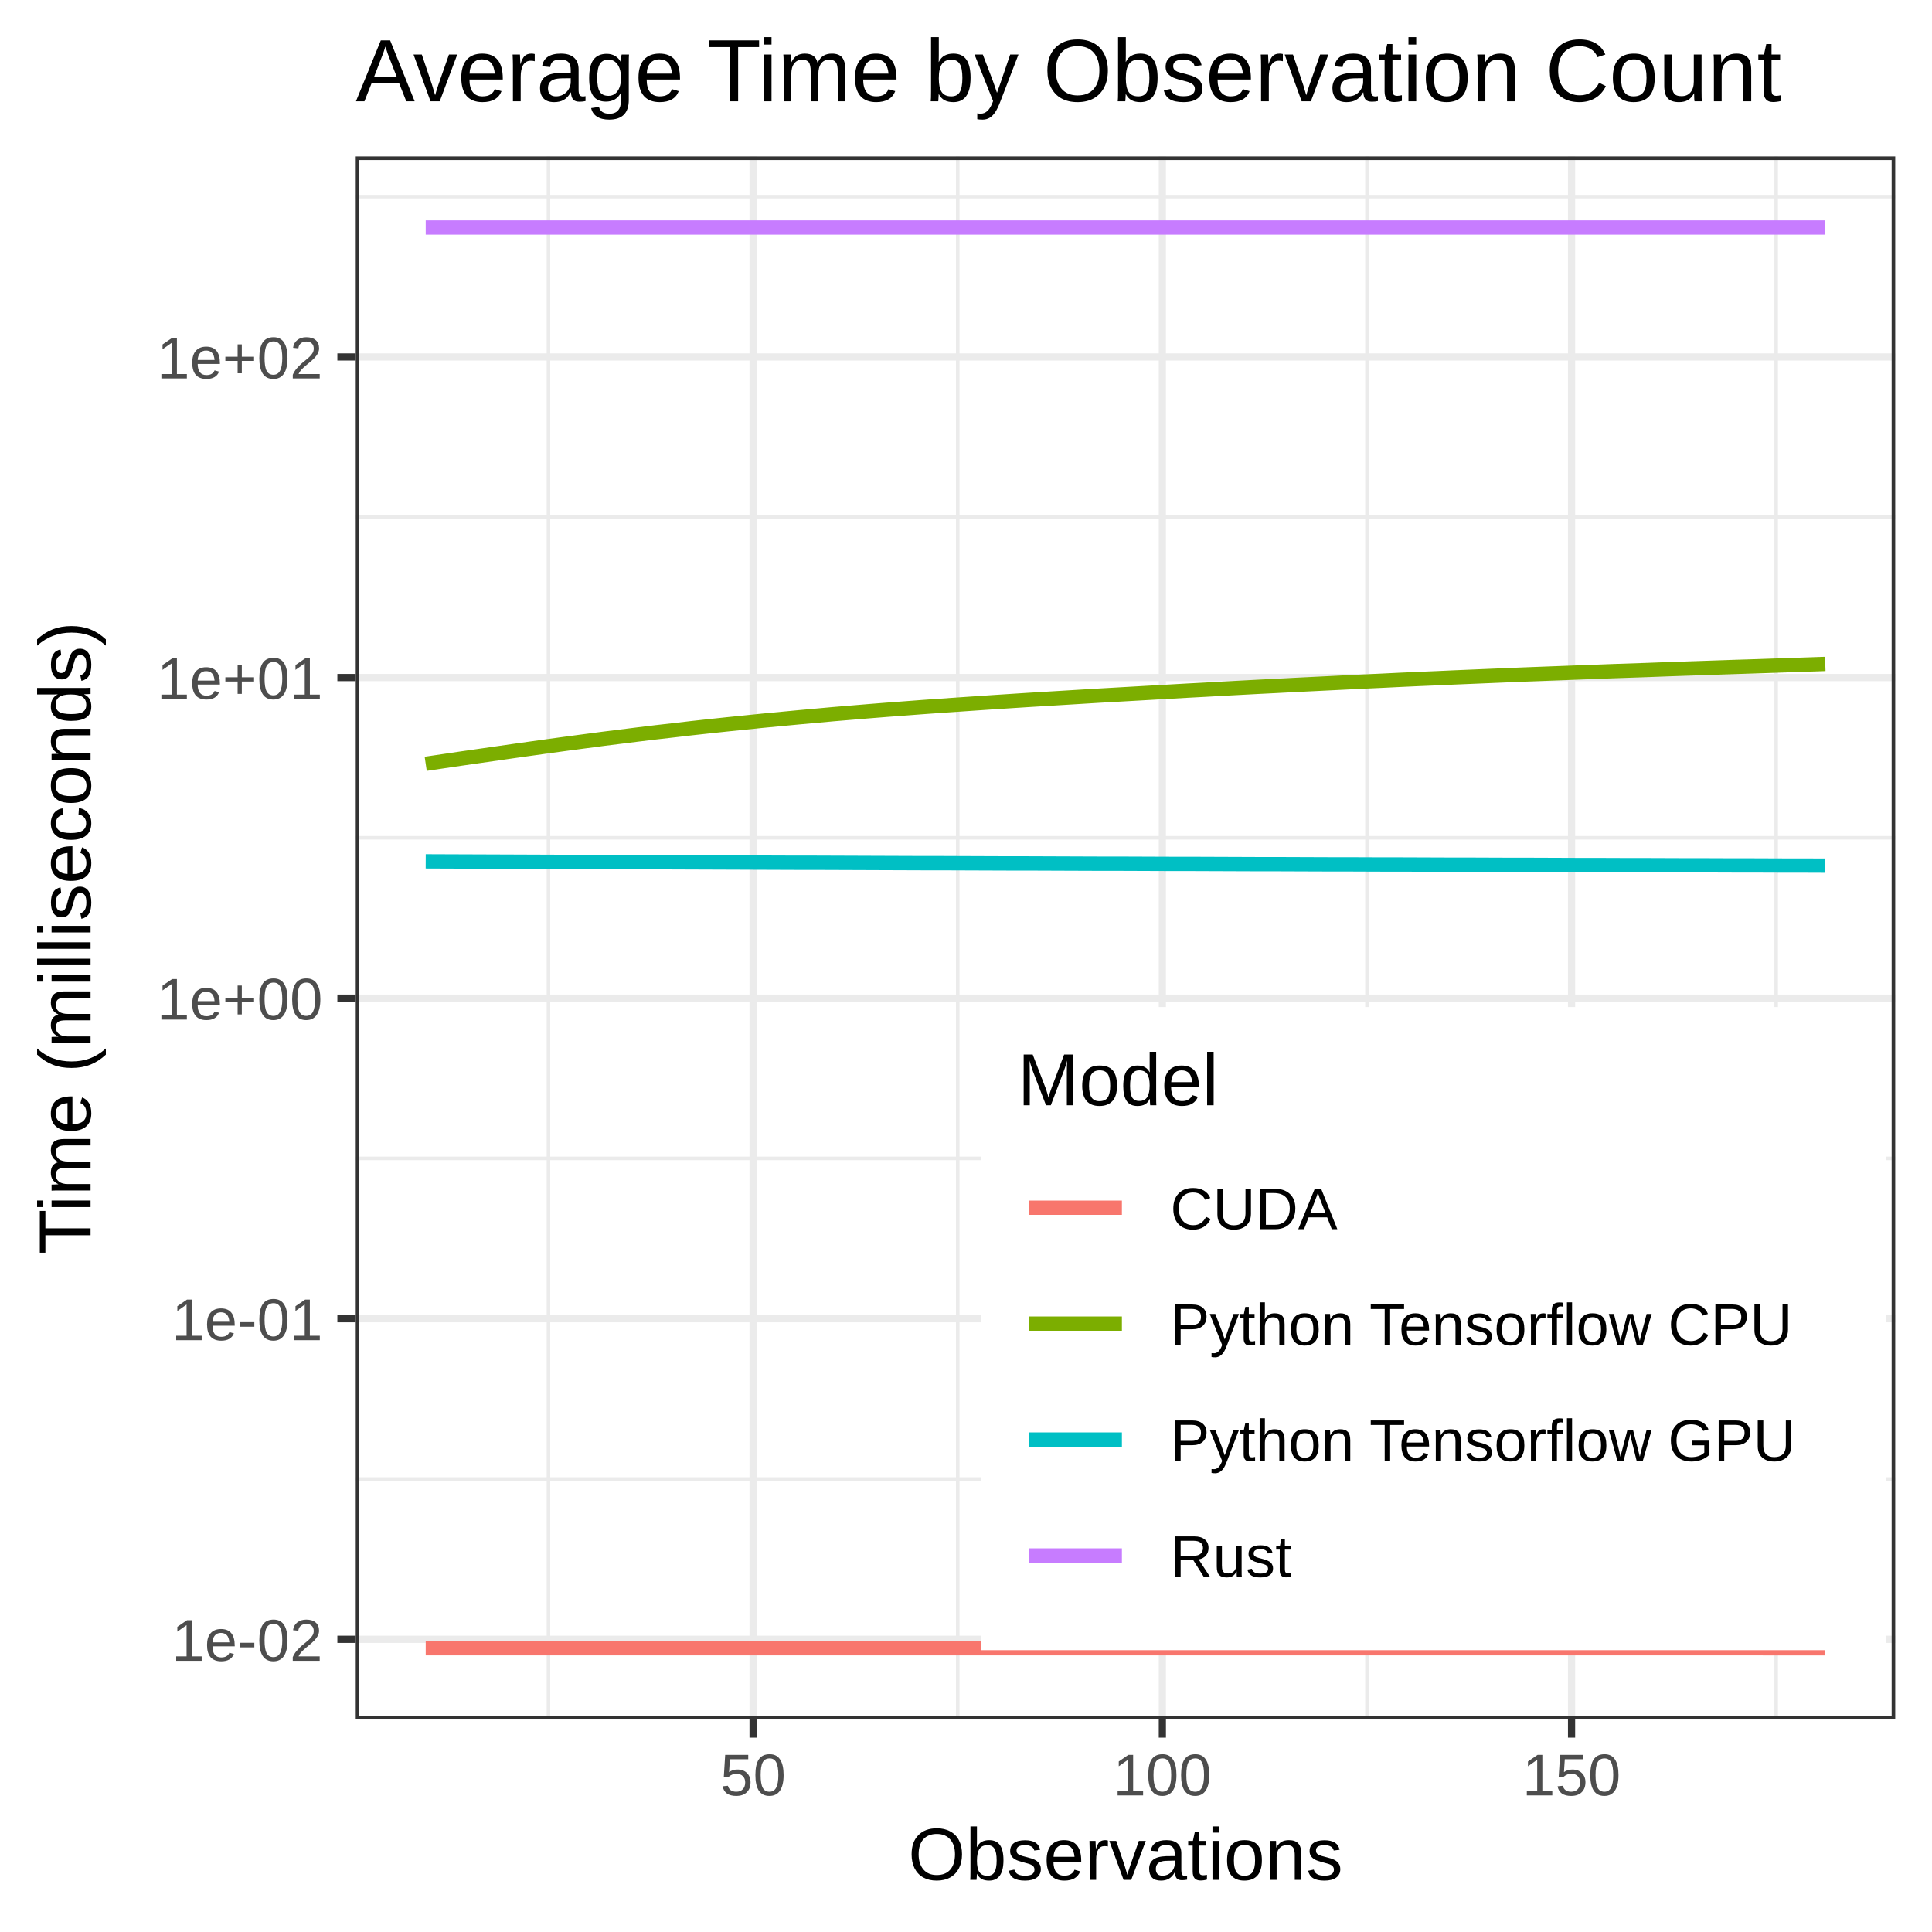
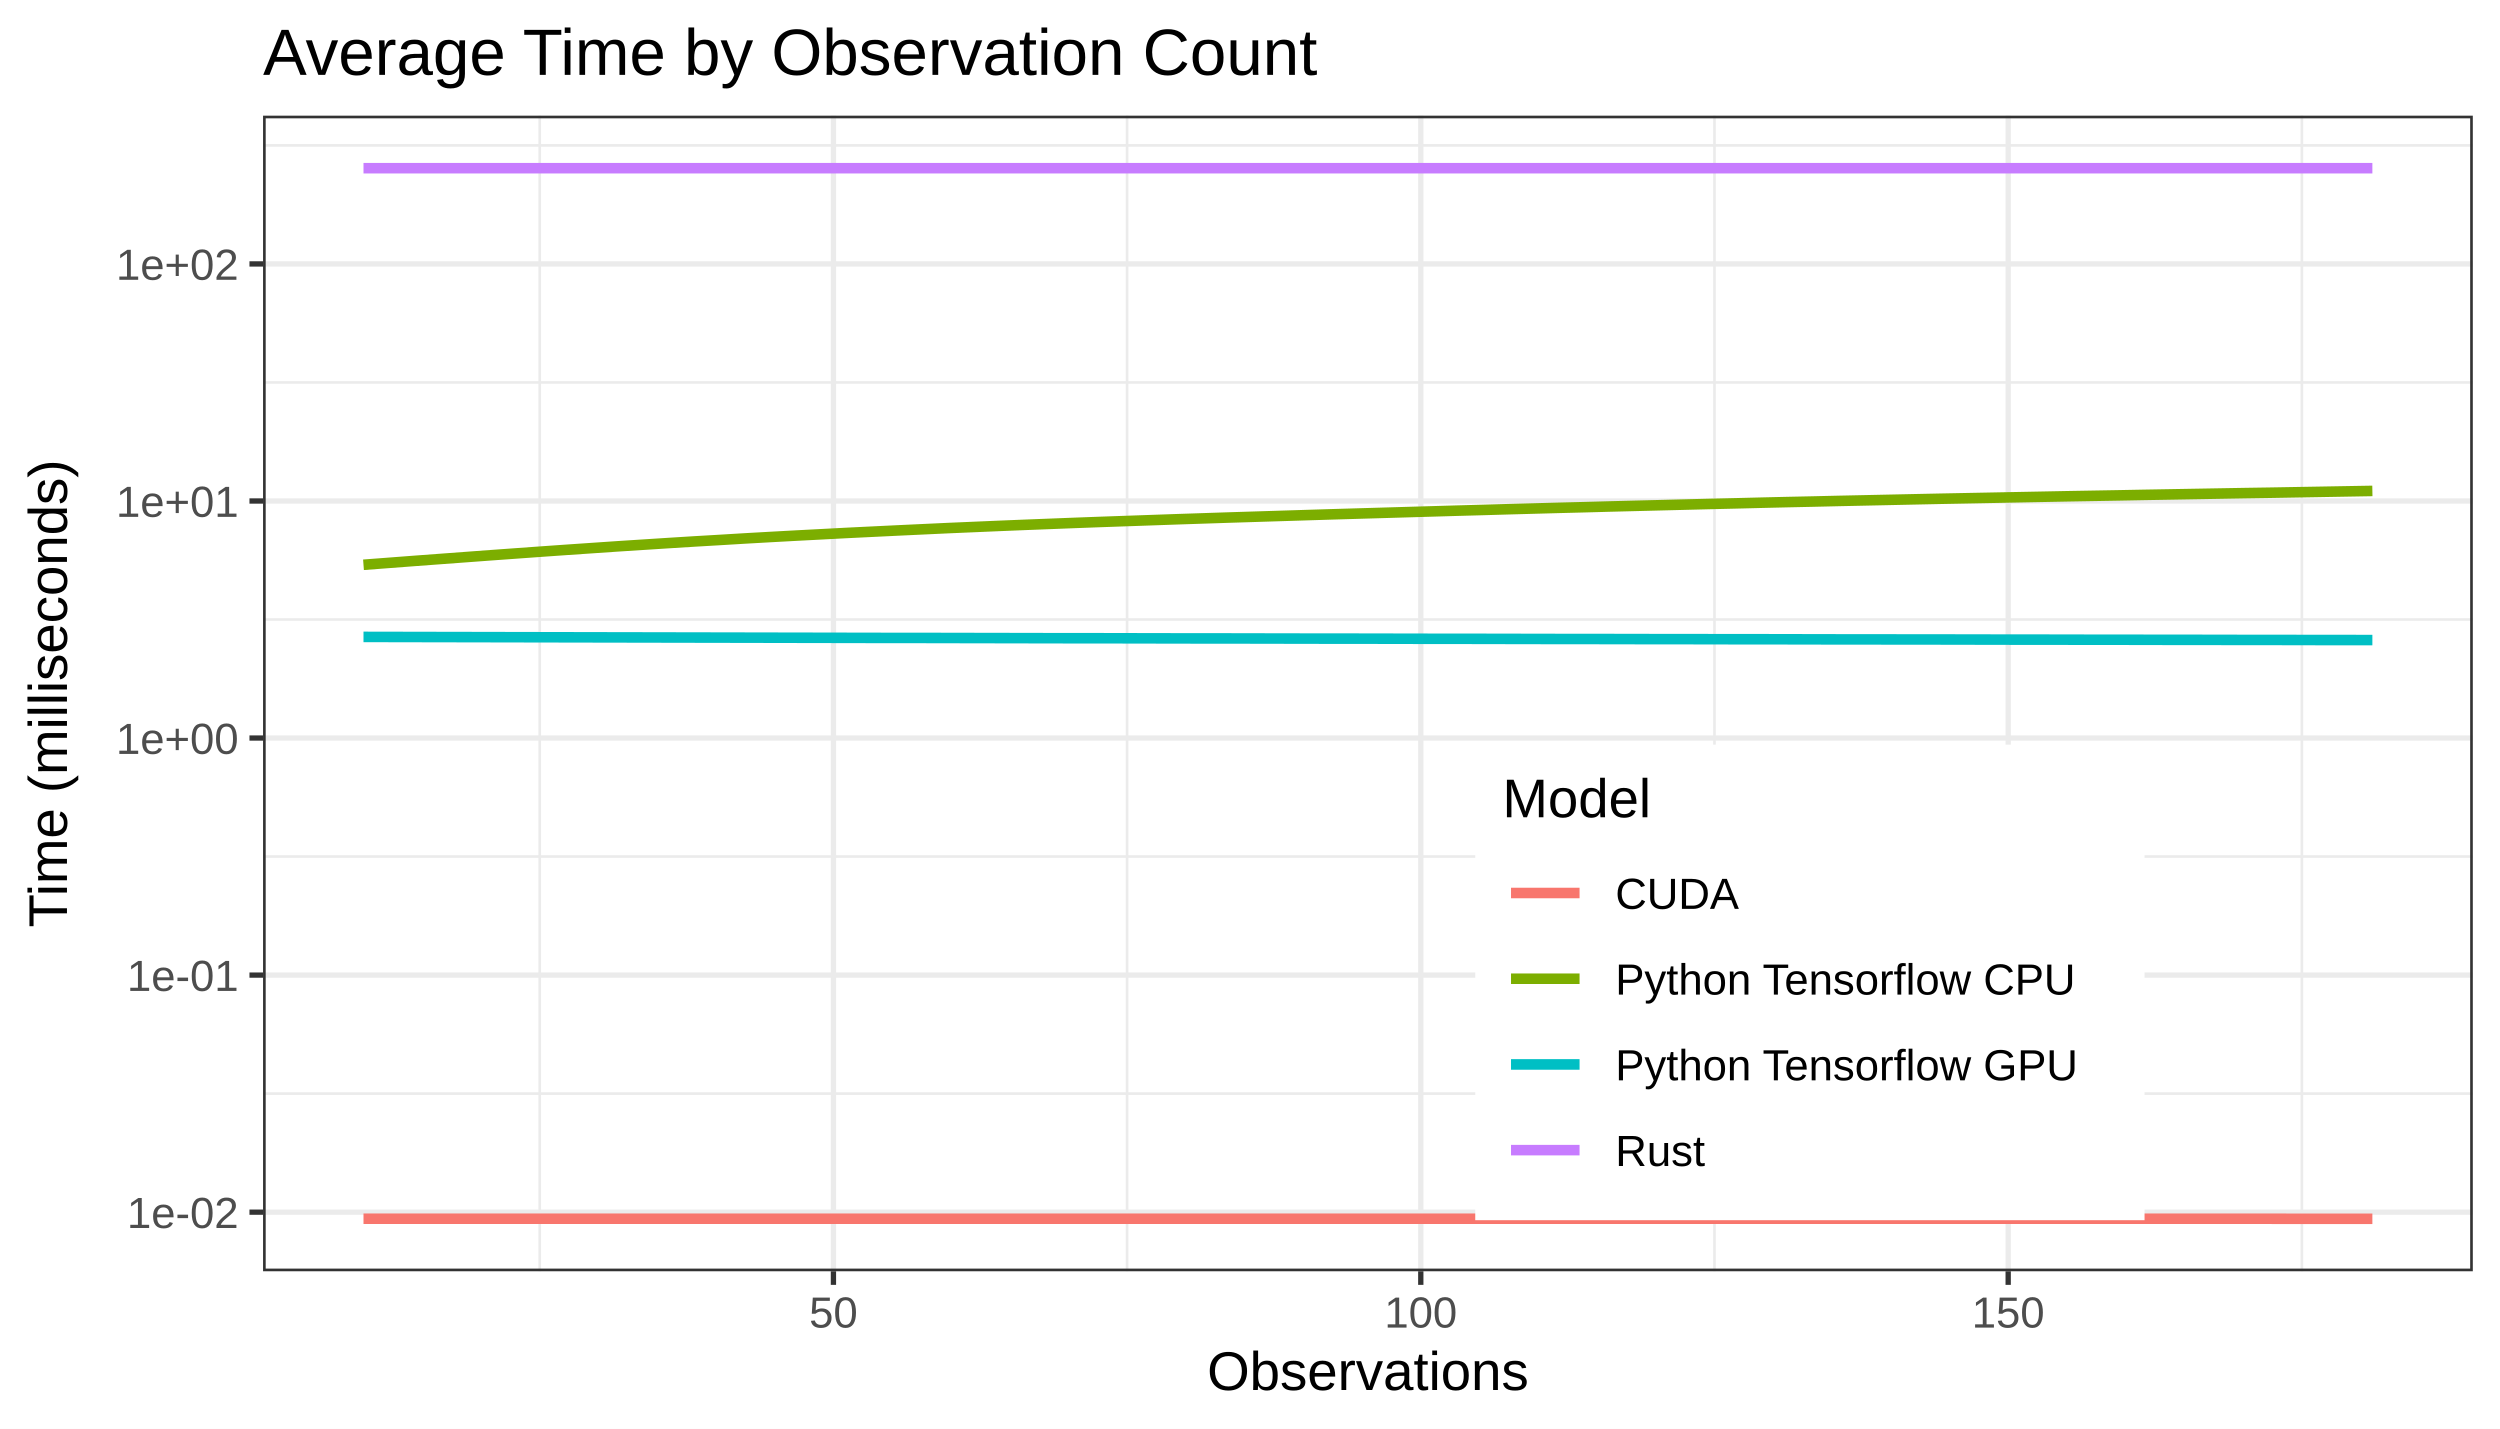
- <svg xmlns="http://www.w3.org/2000/svg" class="svglite" width="288.00pt" height="288.00pt" viewBox="0 0 288.00 288.00">
+ <svg xmlns="http://www.w3.org/2000/svg" class="svglite" width="504.00pt" height="288.00pt" viewBox="0 0 504.00 288.00">
  <defs>
    <style type="text/css">
    .svglite line, .svglite polyline, .svglite polygon, .svglite path, .svglite rect, .svglite circle {
      fill: none;
      stroke: #000000;
      stroke-linecap: round;
      stroke-linejoin: round;
      stroke-miterlimit: 10.00;
    }
    .svglite text {
      white-space: pre;
    }
  </style>
  </defs>
  <rect width="100%" height="100%" style="stroke: none; fill: #FFFFFF;" />
  <defs>
-     <clipPath id="cpMC4wMHwyODguMDB8MC4wMHwyODguMDA=">
-       <rect x="0.00" y="0.00" width="288.00" height="288.00" />
+     <clipPath id="cpMC4wMHw1MDQuMDB8MC4wMHwyODguMDA=">
+       <rect x="0.00" y="0.00" width="504.00" height="288.00" />
    </clipPath>
  </defs>
-   <g clip-path="url(#cpMC4wMHwyODguMDB8MC4wMHwyODguMDA=)">
-     <rect x="0.00" y="0.00" width="288.00" height="288.00" style="stroke-width: 1.07; stroke: #FFFFFF; fill: #FFFFFF;" />
+   <g clip-path="url(#cpMC4wMHw1MDQuMDB8MC4wMHwyODguMDA=)">
+     <rect x="0.00" y="0.00" width="504.00" height="288.00" style="stroke-width: 1.07; stroke: #FFFFFF; fill: #FFFFFF;" />
  </g>
  <defs>
-     <clipPath id="cpNTMuMDN8MjgyLjUyfDIzLjMyfDI1Ni4yOQ==">
-       <rect x="53.03" y="23.32" width="229.49" height="232.97" />
+     <clipPath id="cpNTMuMDN8NDk4LjUyfDIzLjMyfDI1Ni4yOQ==">
+       <rect x="53.03" y="23.32" width="445.49" height="232.97" />
    </clipPath>
  </defs>
-   <g clip-path="url(#cpNTMuMDN8MjgyLjUyfDIzLjMyfDI1Ni4yOQ==)">
-     <rect x="53.03" y="23.32" width="229.49" height="232.97" style="stroke-width: 1.07; stroke: none; fill: #FFFFFF;" />
-     <polyline points="53.03,220.47 282.52,220.47 " style="stroke-width: 0.53; stroke: #EBEBEB; stroke-linecap: butt;" />
-     <polyline points="53.03,172.68 282.52,172.68 " style="stroke-width: 0.53; stroke: #EBEBEB; stroke-linecap: butt;" />
-     <polyline points="53.03,124.89 282.52,124.89 " style="stroke-width: 0.53; stroke: #EBEBEB; stroke-linecap: butt;" />
-     <polyline points="53.03,77.10 282.52,77.10 " style="stroke-width: 0.53; stroke: #EBEBEB; stroke-linecap: butt;" />
-     <polyline points="53.03,29.31 282.52,29.31 " style="stroke-width: 0.53; stroke: #EBEBEB; stroke-linecap: butt;" />
-     <polyline points="81.76,256.29 81.76,23.32 " style="stroke-width: 0.53; stroke: #EBEBEB; stroke-linecap: butt;" />
-     <polyline points="142.77,256.29 142.77,23.32 " style="stroke-width: 0.53; stroke: #EBEBEB; stroke-linecap: butt;" />
-     <polyline points="203.77,256.29 203.77,23.32 " style="stroke-width: 0.53; stroke: #EBEBEB; stroke-linecap: butt;" />
-     <polyline points="264.77,256.29 264.77,23.32 " style="stroke-width: 0.53; stroke: #EBEBEB; stroke-linecap: butt;" />
-     <polyline points="53.03,244.37 282.52,244.37 " style="stroke-width: 1.07; stroke: #EBEBEB; stroke-linecap: butt;" />
-     <polyline points="53.03,196.58 282.52,196.58 " style="stroke-width: 1.07; stroke: #EBEBEB; stroke-linecap: butt;" />
-     <polyline points="53.03,148.79 282.52,148.79 " style="stroke-width: 1.07; stroke: #EBEBEB; stroke-linecap: butt;" />
-     <polyline points="53.03,101.00 282.52,101.00 " style="stroke-width: 1.07; stroke: #EBEBEB; stroke-linecap: butt;" />
-     <polyline points="53.03,53.21 282.52,53.21 " style="stroke-width: 1.07; stroke: #EBEBEB; stroke-linecap: butt;" />
-     <polyline points="112.26,256.29 112.26,23.32 " style="stroke-width: 1.07; stroke: #EBEBEB; stroke-linecap: butt;" />
-     <polyline points="173.27,256.29 173.27,23.32 " style="stroke-width: 1.07; stroke: #EBEBEB; stroke-linecap: butt;" />
-     <polyline points="234.27,256.29 234.27,23.32 " style="stroke-width: 1.07; stroke: #EBEBEB; stroke-linecap: butt;" />
-     <polyline points="63.46,245.70 66.10,245.70 68.74,245.70 71.39,245.70 74.03,245.70 76.67,245.70 79.31,245.70 81.95,245.70 84.59,245.70 87.23,245.70 89.87,245.70 92.51,245.70 95.15,245.70 97.79,245.70 100.43,245.70 103.08,245.70 105.72,245.70 108.36,245.70 111.00,245.70 113.64,245.70 116.28,245.70 118.92,245.70 121.56,245.70 124.20,245.70 126.84,245.70 129.48,245.70 132.12,245.70 134.77,245.70 137.41,245.70 140.05,245.70 142.69,245.70 145.33,245.70 147.97,245.70 150.61,245.70 153.25,245.70 155.89,245.70 158.53,245.70 161.17,245.70 163.81,245.70 166.46,245.70 169.10,245.70 171.74,245.70 174.38,245.70 177.02,245.70 179.66,245.70 182.30,245.70 184.94,245.70 187.58,245.70 190.22,245.70 192.86,245.70 195.50,245.70 198.15,245.70 200.79,245.70 203.43,245.70 206.07,245.70 208.71,245.70 211.35,245.70 213.99,245.70 216.63,245.70 219.27,245.70 221.91,245.70 224.55,245.70 227.19,245.70 229.84,245.70 232.48,245.70 235.12,245.70 237.76,245.70 240.40,245.70 243.04,245.70 245.68,245.70 248.32,245.70 250.96,245.70 253.60,245.70 256.24,245.70 258.89,245.70 261.53,245.70 264.17,245.71 266.81,245.71 269.45,245.71 272.09,245.71 " style="stroke-width: 2.13; stroke: #F8766D; stroke-linecap: butt;" />
-     <polyline points="63.46,113.86 66.10,113.47 68.74,113.08 71.39,112.70 74.03,112.32 76.67,111.94 79.31,111.57 81.95,111.20 84.59,110.84 87.23,110.49 89.87,110.14 92.51,109.81 95.15,109.48 97.79,109.16 100.43,108.86 103.08,108.55 105.72,108.26 108.36,107.98 111.00,107.71 113.64,107.44 116.28,107.19 118.92,106.94 121.56,106.70 124.20,106.46 126.84,106.24 129.48,106.02 132.12,105.81 134.77,105.61 137.41,105.41 140.05,105.22 142.69,105.04 145.33,104.86 147.97,104.68 150.61,104.51 153.25,104.34 155.89,104.18 158.53,104.02 161.17,103.86 163.81,103.70 166.46,103.55 169.10,103.40 171.74,103.25 174.38,103.10 177.02,102.95 179.66,102.81 182.30,102.66 184.94,102.52 187.58,102.38 190.22,102.25 192.86,102.11 195.50,101.98 198.15,101.85 200.79,101.72 203.43,101.59 206.07,101.47 208.71,101.34 211.35,101.22 213.99,101.11 216.63,100.99 219.27,100.88 221.91,100.77 224.55,100.66 227.19,100.55 229.84,100.45 232.48,100.35 235.12,100.25 237.76,100.15 240.40,100.05 243.04,99.96 245.68,99.87 248.32,99.77 250.96,99.68 253.60,99.59 256.24,99.50 258.89,99.41 261.53,99.33 264.17,99.24 266.81,99.15 269.45,99.06 272.09,98.97 " style="stroke-width: 2.13; stroke: #7CAE00; stroke-linecap: butt;" />
-     <polyline points="63.46,128.40 66.10,128.41 68.74,128.42 71.39,128.43 74.03,128.44 76.67,128.45 79.31,128.46 81.95,128.47 84.59,128.48 87.23,128.49 89.87,128.50 92.51,128.51 95.15,128.52 97.79,128.53 100.43,128.54 103.08,128.55 105.72,128.56 108.36,128.57 111.00,128.58 113.64,128.59 116.28,128.60 118.92,128.61 121.56,128.61 124.20,128.62 126.84,128.63 129.48,128.64 132.12,128.65 134.77,128.66 137.41,128.67 140.05,128.67 142.69,128.68 145.33,128.69 147.97,128.70 150.61,128.71 153.25,128.71 155.89,128.72 158.53,128.73 161.17,128.74 163.81,128.75 166.46,128.75 169.10,128.76 171.74,128.77 174.38,128.78 177.02,128.78 179.66,128.79 182.30,128.80 184.94,128.81 187.58,128.82 190.22,128.82 192.86,128.83 195.50,128.84 198.15,128.85 200.79,128.85 203.43,128.86 206.07,128.87 208.71,128.87 211.35,128.88 213.99,128.89 216.63,128.90 219.27,128.90 221.91,128.91 224.55,128.92 227.19,128.92 229.84,128.93 232.48,128.94 235.12,128.95 237.76,128.95 240.40,128.96 243.04,128.97 245.68,128.97 248.32,128.98 250.96,128.99 253.60,128.99 256.24,129.00 258.89,129.01 261.53,129.01 264.17,129.02 266.81,129.03 269.45,129.03 272.09,129.04 " style="stroke-width: 2.13; stroke: #00BFC4; stroke-linecap: butt;" />
-     <polyline points="63.46,33.91 66.10,33.91 68.74,33.91 71.39,33.91 74.03,33.91 76.67,33.91 79.31,33.91 81.95,33.91 84.59,33.91 87.23,33.91 89.87,33.91 92.51,33.91 95.15,33.91 97.79,33.91 100.43,33.91 103.08,33.91 105.72,33.91 108.36,33.91 111.00,33.91 113.64,33.91 116.28,33.91 118.92,33.91 121.56,33.91 124.20,33.91 126.84,33.91 129.48,33.91 132.12,33.91 134.77,33.91 137.41,33.91 140.05,33.91 142.69,33.91 145.33,33.91 147.97,33.91 150.61,33.91 153.25,33.91 155.89,33.91 158.53,33.91 161.17,33.91 163.81,33.91 166.46,33.91 169.10,33.91 171.74,33.91 174.38,33.91 177.02,33.91 179.66,33.91 182.30,33.91 184.94,33.91 187.58,33.91 190.22,33.91 192.86,33.91 195.50,33.91 198.15,33.91 200.79,33.91 203.43,33.91 206.07,33.91 208.71,33.91 211.35,33.91 213.99,33.91 216.63,33.91 219.27,33.91 221.91,33.91 224.55,33.91 227.19,33.91 229.84,33.91 232.48,33.91 235.12,33.91 237.76,33.91 240.40,33.91 243.04,33.91 245.68,33.91 248.32,33.91 250.96,33.91 253.60,33.91 256.24,33.91 258.89,33.91 261.53,33.91 264.17,33.91 266.81,33.91 269.45,33.91 272.09,33.91 " style="stroke-width: 2.13; stroke: #C77CFF; stroke-linecap: butt;" />
-     <rect x="53.03" y="23.32" width="229.49" height="232.97" style="stroke-width: 1.07; stroke: #333333;" />
+   <g clip-path="url(#cpNTMuMDN8NDk4LjUyfDIzLjMyfDI1Ni4yOQ==)">
+     <rect x="53.03" y="23.32" width="445.49" height="232.97" style="stroke-width: 1.07; stroke: none; fill: #FFFFFF;" />
+     <polyline points="53.03,220.47 498.52,220.47 " style="stroke-width: 0.53; stroke: #EBEBEB; stroke-linecap: butt;" />
+     <polyline points="53.03,172.68 498.52,172.68 " style="stroke-width: 0.53; stroke: #EBEBEB; stroke-linecap: butt;" />
+     <polyline points="53.03,124.89 498.52,124.89 " style="stroke-width: 0.53; stroke: #EBEBEB; stroke-linecap: butt;" />
+     <polyline points="53.03,77.10 498.52,77.10 " style="stroke-width: 0.53; stroke: #EBEBEB; stroke-linecap: butt;" />
+     <polyline points="53.03,29.31 498.52,29.31 " style="stroke-width: 0.53; stroke: #EBEBEB; stroke-linecap: butt;" />
+     <polyline points="108.81,256.29 108.81,23.32 " style="stroke-width: 0.53; stroke: #EBEBEB; stroke-linecap: butt;" />
+     <polyline points="227.22,256.29 227.22,23.32 " style="stroke-width: 0.53; stroke: #EBEBEB; stroke-linecap: butt;" />
+     <polyline points="345.64,256.29 345.64,23.32 " style="stroke-width: 0.53; stroke: #EBEBEB; stroke-linecap: butt;" />
+     <polyline points="464.06,256.29 464.06,23.32 " style="stroke-width: 0.53; stroke: #EBEBEB; stroke-linecap: butt;" />
+     <polyline points="53.03,244.37 498.52,244.37 " style="stroke-width: 1.07; stroke: #EBEBEB; stroke-linecap: butt;" />
+     <polyline points="53.03,196.58 498.52,196.58 " style="stroke-width: 1.07; stroke: #EBEBEB; stroke-linecap: butt;" />
+     <polyline points="53.03,148.79 498.52,148.79 " style="stroke-width: 1.07; stroke: #EBEBEB; stroke-linecap: butt;" />
+     <polyline points="53.03,101.00 498.52,101.00 " style="stroke-width: 1.07; stroke: #EBEBEB; stroke-linecap: butt;" />
+     <polyline points="53.03,53.21 498.52,53.21 " style="stroke-width: 1.07; stroke: #EBEBEB; stroke-linecap: butt;" />
+     <polyline points="168.02,256.29 168.02,23.32 " style="stroke-width: 1.07; stroke: #EBEBEB; stroke-linecap: butt;" />
+     <polyline points="286.43,256.29 286.43,23.32 " style="stroke-width: 1.07; stroke: #EBEBEB; stroke-linecap: butt;" />
+     <polyline points="404.85,256.29 404.85,23.32 " style="stroke-width: 1.07; stroke: #EBEBEB; stroke-linecap: butt;" />
+     <polyline points="73.28,245.70 78.41,245.70 83.53,245.70 88.66,245.70 93.79,245.70 98.91,245.70 104.04,245.70 109.17,245.70 114.29,245.70 119.42,245.70 124.55,245.70 129.67,245.70 134.80,245.70 139.92,245.70 145.05,245.70 150.18,245.70 155.30,245.70 160.43,245.70 165.56,245.70 170.68,245.70 175.81,245.70 180.94,245.70 186.06,245.70 191.19,245.70 196.32,245.70 201.44,245.70 206.57,245.70 211.70,245.70 216.82,245.70 221.95,245.70 227.07,245.70 232.20,245.70 237.33,245.70 242.45,245.70 247.58,245.70 252.71,245.70 257.83,245.70 262.96,245.70 268.09,245.70 273.21,245.70 278.34,245.70 283.47,245.70 288.59,245.70 293.72,245.70 298.85,245.70 303.97,245.70 309.10,245.70 314.22,245.70 319.35,245.70 324.48,245.70 329.60,245.70 334.73,245.70 339.86,245.70 344.98,245.70 350.11,245.70 355.24,245.70 360.36,245.70 365.49,245.70 370.62,245.70 375.74,245.70 380.87,245.70 385.99,245.70 391.12,245.70 396.25,245.70 401.37,245.70 406.50,245.70 411.63,245.70 416.75,245.70 421.88,245.70 427.01,245.70 432.13,245.70 437.26,245.70 442.39,245.70 447.51,245.70 452.64,245.70 457.77,245.70 462.89,245.71 468.02,245.71 473.14,245.71 478.27,245.71 " style="stroke-width: 2.13; stroke: #F8766D; stroke-linecap: butt;" />
+     <polyline points="73.28,113.86 78.41,113.47 83.53,113.08 88.66,112.70 93.79,112.32 98.91,111.94 104.04,111.57 109.17,111.20 114.29,110.84 119.42,110.49 124.55,110.14 129.67,109.81 134.80,109.48 139.92,109.16 145.05,108.86 150.18,108.55 155.30,108.26 160.43,107.98 165.56,107.71 170.68,107.44 175.81,107.19 180.94,106.94 186.06,106.70 191.19,106.46 196.32,106.24 201.44,106.02 206.57,105.81 211.70,105.61 216.82,105.41 221.95,105.22 227.07,105.04 232.20,104.86 237.33,104.68 242.45,104.51 247.58,104.34 252.71,104.18 257.83,104.02 262.96,103.86 268.09,103.70 273.21,103.55 278.34,103.40 283.47,103.25 288.59,103.10 293.72,102.95 298.85,102.81 303.97,102.66 309.10,102.52 314.22,102.38 319.35,102.25 324.48,102.11 329.60,101.98 334.73,101.85 339.86,101.72 344.98,101.59 350.11,101.47 355.24,101.34 360.36,101.22 365.49,101.11 370.62,100.99 375.74,100.88 380.87,100.77 385.99,100.66 391.12,100.55 396.25,100.45 401.37,100.35 406.50,100.25 411.63,100.15 416.75,100.05 421.88,99.96 427.01,99.87 432.13,99.77 437.26,99.68 442.39,99.59 447.51,99.50 452.64,99.41 457.77,99.33 462.89,99.24 468.02,99.15 473.14,99.06 478.27,98.97 " style="stroke-width: 2.13; stroke: #7CAE00; stroke-linecap: butt;" />
+     <polyline points="73.28,128.40 78.41,128.41 83.53,128.42 88.66,128.43 93.79,128.44 98.91,128.45 104.04,128.46 109.17,128.47 114.29,128.48 119.42,128.49 124.55,128.50 129.67,128.51 134.80,128.52 139.92,128.53 145.05,128.54 150.18,128.55 155.30,128.56 160.43,128.57 165.56,128.58 170.68,128.59 175.81,128.60 180.94,128.61 186.06,128.61 191.19,128.62 196.32,128.63 201.44,128.64 206.57,128.65 211.70,128.66 216.82,128.67 221.95,128.67 227.07,128.68 232.20,128.69 237.33,128.70 242.45,128.71 247.58,128.71 252.71,128.72 257.83,128.73 262.96,128.74 268.09,128.75 273.21,128.75 278.34,128.76 283.47,128.77 288.59,128.78 293.72,128.78 298.85,128.79 303.97,128.80 309.10,128.81 314.22,128.82 319.35,128.82 324.48,128.83 329.60,128.84 334.73,128.85 339.86,128.85 344.98,128.86 350.11,128.87 355.24,128.87 360.36,128.88 365.49,128.89 370.62,128.90 375.74,128.90 380.87,128.91 385.99,128.92 391.12,128.92 396.25,128.93 401.37,128.94 406.50,128.95 411.63,128.95 416.75,128.96 421.88,128.97 427.01,128.97 432.13,128.98 437.26,128.99 442.39,128.99 447.51,129.00 452.64,129.01 457.77,129.01 462.89,129.02 468.02,129.03 473.14,129.03 478.27,129.04 " style="stroke-width: 2.13; stroke: #00BFC4; stroke-linecap: butt;" />
+     <polyline points="73.28,33.91 78.41,33.91 83.53,33.91 88.66,33.91 93.79,33.91 98.91,33.91 104.04,33.91 109.17,33.91 114.29,33.91 119.42,33.91 124.55,33.91 129.67,33.91 134.80,33.91 139.92,33.91 145.05,33.91 150.18,33.91 155.30,33.91 160.43,33.91 165.56,33.91 170.68,33.91 175.81,33.91 180.94,33.91 186.06,33.91 191.19,33.91 196.32,33.91 201.44,33.91 206.57,33.91 211.70,33.91 216.82,33.91 221.95,33.91 227.07,33.91 232.20,33.91 237.33,33.91 242.45,33.91 247.58,33.91 252.71,33.91 257.83,33.91 262.96,33.91 268.09,33.91 273.21,33.91 278.34,33.91 283.47,33.91 288.59,33.91 293.72,33.91 298.85,33.91 303.97,33.91 309.10,33.91 314.22,33.91 319.35,33.91 324.48,33.91 329.60,33.91 334.73,33.91 339.86,33.91 344.98,33.91 350.11,33.91 355.24,33.91 360.36,33.91 365.49,33.91 370.62,33.91 375.74,33.91 380.87,33.91 385.99,33.91 391.12,33.91 396.25,33.91 401.37,33.91 406.50,33.91 411.63,33.91 416.75,33.91 421.88,33.91 427.01,33.91 432.13,33.91 437.26,33.91 442.39,33.91 447.51,33.91 452.64,33.91 457.77,33.91 462.89,33.91 468.02,33.91 473.14,33.91 478.27,33.91 " style="stroke-width: 2.13; stroke: #C77CFF; stroke-linecap: butt;" />
+     <rect x="53.03" y="23.32" width="445.49" height="232.97" style="stroke-width: 1.07; stroke: #333333;" />
  </g>
-   <g clip-path="url(#cpMC4wMHwyODguMDB8MC4wMHwyODguMDA=)">
+   <g clip-path="url(#cpMC4wMHw1MDQuMDB8MC4wMHwyODguMDA=)">
    <text x="48.10" y="247.57" text-anchor="end" style="font-size: 8.80px;fill: #4D4D4D; font-family: &quot;Arimo&quot;;" textLength="25.37px" lengthAdjust="spacingAndGlyphs">1e-02</text>
    <text x="48.10" y="199.78" text-anchor="end" style="font-size: 8.80px;fill: #4D4D4D; font-family: &quot;Arimo&quot;;" textLength="25.37px" lengthAdjust="spacingAndGlyphs">1e-01</text>
    <text x="48.10" y="151.99" text-anchor="end" style="font-size: 8.80px;fill: #4D4D4D; font-family: &quot;Arimo&quot;;" textLength="29.57px" lengthAdjust="spacingAndGlyphs">1e+00</text>
    <text x="48.10" y="104.20" text-anchor="end" style="font-size: 8.80px;fill: #4D4D4D; font-family: &quot;Arimo&quot;;" textLength="29.57px" lengthAdjust="spacingAndGlyphs">1e+01</text>
    <text x="48.10" y="56.41" text-anchor="end" style="font-size: 8.80px;fill: #4D4D4D; font-family: &quot;Arimo&quot;;" textLength="29.57px" lengthAdjust="spacingAndGlyphs">1e+02</text>
    <polyline points="50.29,244.37 53.03,244.37 " style="stroke-width: 1.07; stroke: #333333; stroke-linecap: butt;" />
    <polyline points="50.29,196.58 53.03,196.58 " style="stroke-width: 1.07; stroke: #333333; stroke-linecap: butt;" />
    <polyline points="50.29,148.79 53.03,148.79 " style="stroke-width: 1.07; stroke: #333333; stroke-linecap: butt;" />
    <polyline points="50.29,101.00 53.03,101.00 " style="stroke-width: 1.07; stroke: #333333; stroke-linecap: butt;" />
    <polyline points="50.29,53.21 53.03,53.21 " style="stroke-width: 1.07; stroke: #333333; stroke-linecap: butt;" />
-     <polyline points="112.26,259.03 112.26,256.29 " style="stroke-width: 1.07; stroke: #333333; stroke-linecap: butt;" />
-     <polyline points="173.27,259.03 173.27,256.29 " style="stroke-width: 1.07; stroke: #333333; stroke-linecap: butt;" />
-     <polyline points="234.27,259.03 234.27,256.29 " style="stroke-width: 1.07; stroke: #333333; stroke-linecap: butt;" />
-     <text x="112.26" y="267.64" text-anchor="middle" style="font-size: 8.80px;fill: #4D4D4D; font-family: &quot;Arimo&quot;;" textLength="11.19px" lengthAdjust="spacingAndGlyphs">50</text>
-     <text x="173.27" y="267.64" text-anchor="middle" style="font-size: 8.80px;fill: #4D4D4D; font-family: &quot;Arimo&quot;;" textLength="16.78px" lengthAdjust="spacingAndGlyphs">100</text>
-     <text x="234.27" y="267.64" text-anchor="middle" style="font-size: 8.80px;fill: #4D4D4D; font-family: &quot;Arimo&quot;;" textLength="16.78px" lengthAdjust="spacingAndGlyphs">150</text>
-     <text x="167.78" y="280.23" text-anchor="middle" style="font-size: 11.00px; font-family: &quot;Arimo&quot;;" textLength="72.72px" lengthAdjust="spacingAndGlyphs">Observations</text>
+     <polyline points="168.02,259.03 168.02,256.29 " style="stroke-width: 1.07; stroke: #333333; stroke-linecap: butt;" />
+     <polyline points="286.43,259.03 286.43,256.29 " style="stroke-width: 1.07; stroke: #333333; stroke-linecap: butt;" />
+     <polyline points="404.85,259.03 404.85,256.29 " style="stroke-width: 1.07; stroke: #333333; stroke-linecap: butt;" />
+     <text x="168.02" y="267.64" text-anchor="middle" style="font-size: 8.80px;fill: #4D4D4D; font-family: &quot;Arimo&quot;;" textLength="11.19px" lengthAdjust="spacingAndGlyphs">50</text>
+     <text x="286.43" y="267.64" text-anchor="middle" style="font-size: 8.80px;fill: #4D4D4D; font-family: &quot;Arimo&quot;;" textLength="16.78px" lengthAdjust="spacingAndGlyphs">100</text>
+     <text x="404.85" y="267.64" text-anchor="middle" style="font-size: 8.80px;fill: #4D4D4D; font-family: &quot;Arimo&quot;;" textLength="16.78px" lengthAdjust="spacingAndGlyphs">150</text>
+     <text x="275.78" y="280.23" text-anchor="middle" style="font-size: 11.00px; font-family: &quot;Arimo&quot;;" textLength="72.72px" lengthAdjust="spacingAndGlyphs">Observations</text>
    <text transform="translate(13.50,139.81) rotate(-90)" text-anchor="middle" style="font-size: 11.00px; font-family: &quot;Arimo&quot;;" textLength="106.92px" lengthAdjust="spacingAndGlyphs">Time (milliseconds)</text>
-     <rect x="146.21" y="150.12" width="134.93" height="95.87" style="stroke-width: 1.07; stroke: none; fill: #FFFFFF;" />
-     <text x="151.69" y="164.76" style="font-size: 11.00px; font-family: &quot;Arimo&quot;;" textLength="33.03px" lengthAdjust="spacingAndGlyphs">Model</text>
-     <rect x="151.69" y="171.39" width="17.28" height="17.28" style="stroke-width: 1.07; stroke: none; fill: #FFFFFF;" />
-     <line x1="153.42" y1="180.03" x2="167.24" y2="180.03" style="stroke-width: 2.13; stroke: #F8766D; stroke-linecap: butt;" />
-     <rect x="151.69" y="188.67" width="17.28" height="17.28" style="stroke-width: 1.07; stroke: none; fill: #FFFFFF;" />
-     <line x1="153.42" y1="197.31" x2="167.24" y2="197.31" style="stroke-width: 2.13; stroke: #7CAE00; stroke-linecap: butt;" />
-     <rect x="151.69" y="205.95" width="17.28" height="17.28" style="stroke-width: 1.07; stroke: none; fill: #FFFFFF;" />
-     <line x1="153.42" y1="214.59" x2="167.24" y2="214.59" style="stroke-width: 2.13; stroke: #00BFC4; stroke-linecap: butt;" />
-     <rect x="151.69" y="223.23" width="17.28" height="17.28" style="stroke-width: 1.07; stroke: none; fill: #FFFFFF;" />
-     <line x1="153.42" y1="231.87" x2="167.24" y2="231.87" style="stroke-width: 2.13; stroke: #C77CFF; stroke-linecap: butt;" />
-     <text x="174.45" y="183.23" style="font-size: 8.80px; font-family: &quot;Arimo&quot;;" textLength="25.22px" lengthAdjust="spacingAndGlyphs">CUDA</text>
-     <text x="174.45" y="200.51" style="font-size: 8.80px; font-family: &quot;Arimo&quot;;" textLength="100.53px" lengthAdjust="spacingAndGlyphs">Python Tensorflow CPU</text>
-     <text x="174.45" y="217.79" style="font-size: 8.80px; font-family: &quot;Arimo&quot;;" textLength="101.21px" lengthAdjust="spacingAndGlyphs">Python Tensorflow GPU</text>
-     <text x="174.45" y="235.07" style="font-size: 8.80px; font-family: &quot;Arimo&quot;;" textLength="19.32px" lengthAdjust="spacingAndGlyphs">Rust</text>
+     <rect x="297.41" y="150.12" width="134.93" height="95.87" style="stroke-width: 1.07; stroke: none; fill: #FFFFFF;" />
+     <text x="302.89" y="164.76" style="font-size: 11.00px; font-family: &quot;Arimo&quot;;" textLength="33.03px" lengthAdjust="spacingAndGlyphs">Model</text>
+     <rect x="302.89" y="171.39" width="17.28" height="17.28" style="stroke-width: 1.07; stroke: none; fill: #FFFFFF;" />
+     <line x1="304.62" y1="180.03" x2="318.44" y2="180.03" style="stroke-width: 2.13; stroke: #F8766D; stroke-linecap: butt;" />
+     <rect x="302.89" y="188.67" width="17.28" height="17.28" style="stroke-width: 1.07; stroke: none; fill: #FFFFFF;" />
+     <line x1="304.62" y1="197.31" x2="318.44" y2="197.31" style="stroke-width: 2.13; stroke: #7CAE00; stroke-linecap: butt;" />
+     <rect x="302.89" y="205.95" width="17.28" height="17.28" style="stroke-width: 1.07; stroke: none; fill: #FFFFFF;" />
+     <line x1="304.62" y1="214.59" x2="318.44" y2="214.59" style="stroke-width: 2.13; stroke: #00BFC4; stroke-linecap: butt;" />
+     <rect x="302.89" y="223.23" width="17.28" height="17.28" style="stroke-width: 1.07; stroke: none; fill: #FFFFFF;" />
+     <line x1="304.62" y1="231.87" x2="318.44" y2="231.87" style="stroke-width: 2.13; stroke: #C77CFF; stroke-linecap: butt;" />
+     <text x="325.65" y="183.23" style="font-size: 8.80px; font-family: &quot;Arimo&quot;;" textLength="25.22px" lengthAdjust="spacingAndGlyphs">CUDA</text>
+     <text x="325.65" y="200.51" style="font-size: 8.80px; font-family: &quot;Arimo&quot;;" textLength="100.53px" lengthAdjust="spacingAndGlyphs">Python Tensorflow CPU</text>
+     <text x="325.65" y="217.79" style="font-size: 8.80px; font-family: &quot;Arimo&quot;;" textLength="101.21px" lengthAdjust="spacingAndGlyphs">Python Tensorflow GPU</text>
+     <text x="325.65" y="235.07" style="font-size: 8.80px; font-family: &quot;Arimo&quot;;" textLength="19.32px" lengthAdjust="spacingAndGlyphs">Rust</text>
    <text x="53.03" y="15.10" style="font-size: 13.20px; font-family: &quot;Arimo&quot;;" textLength="238.87px" lengthAdjust="spacingAndGlyphs">Average Time by Observation Count</text>
  </g>
</svg>
